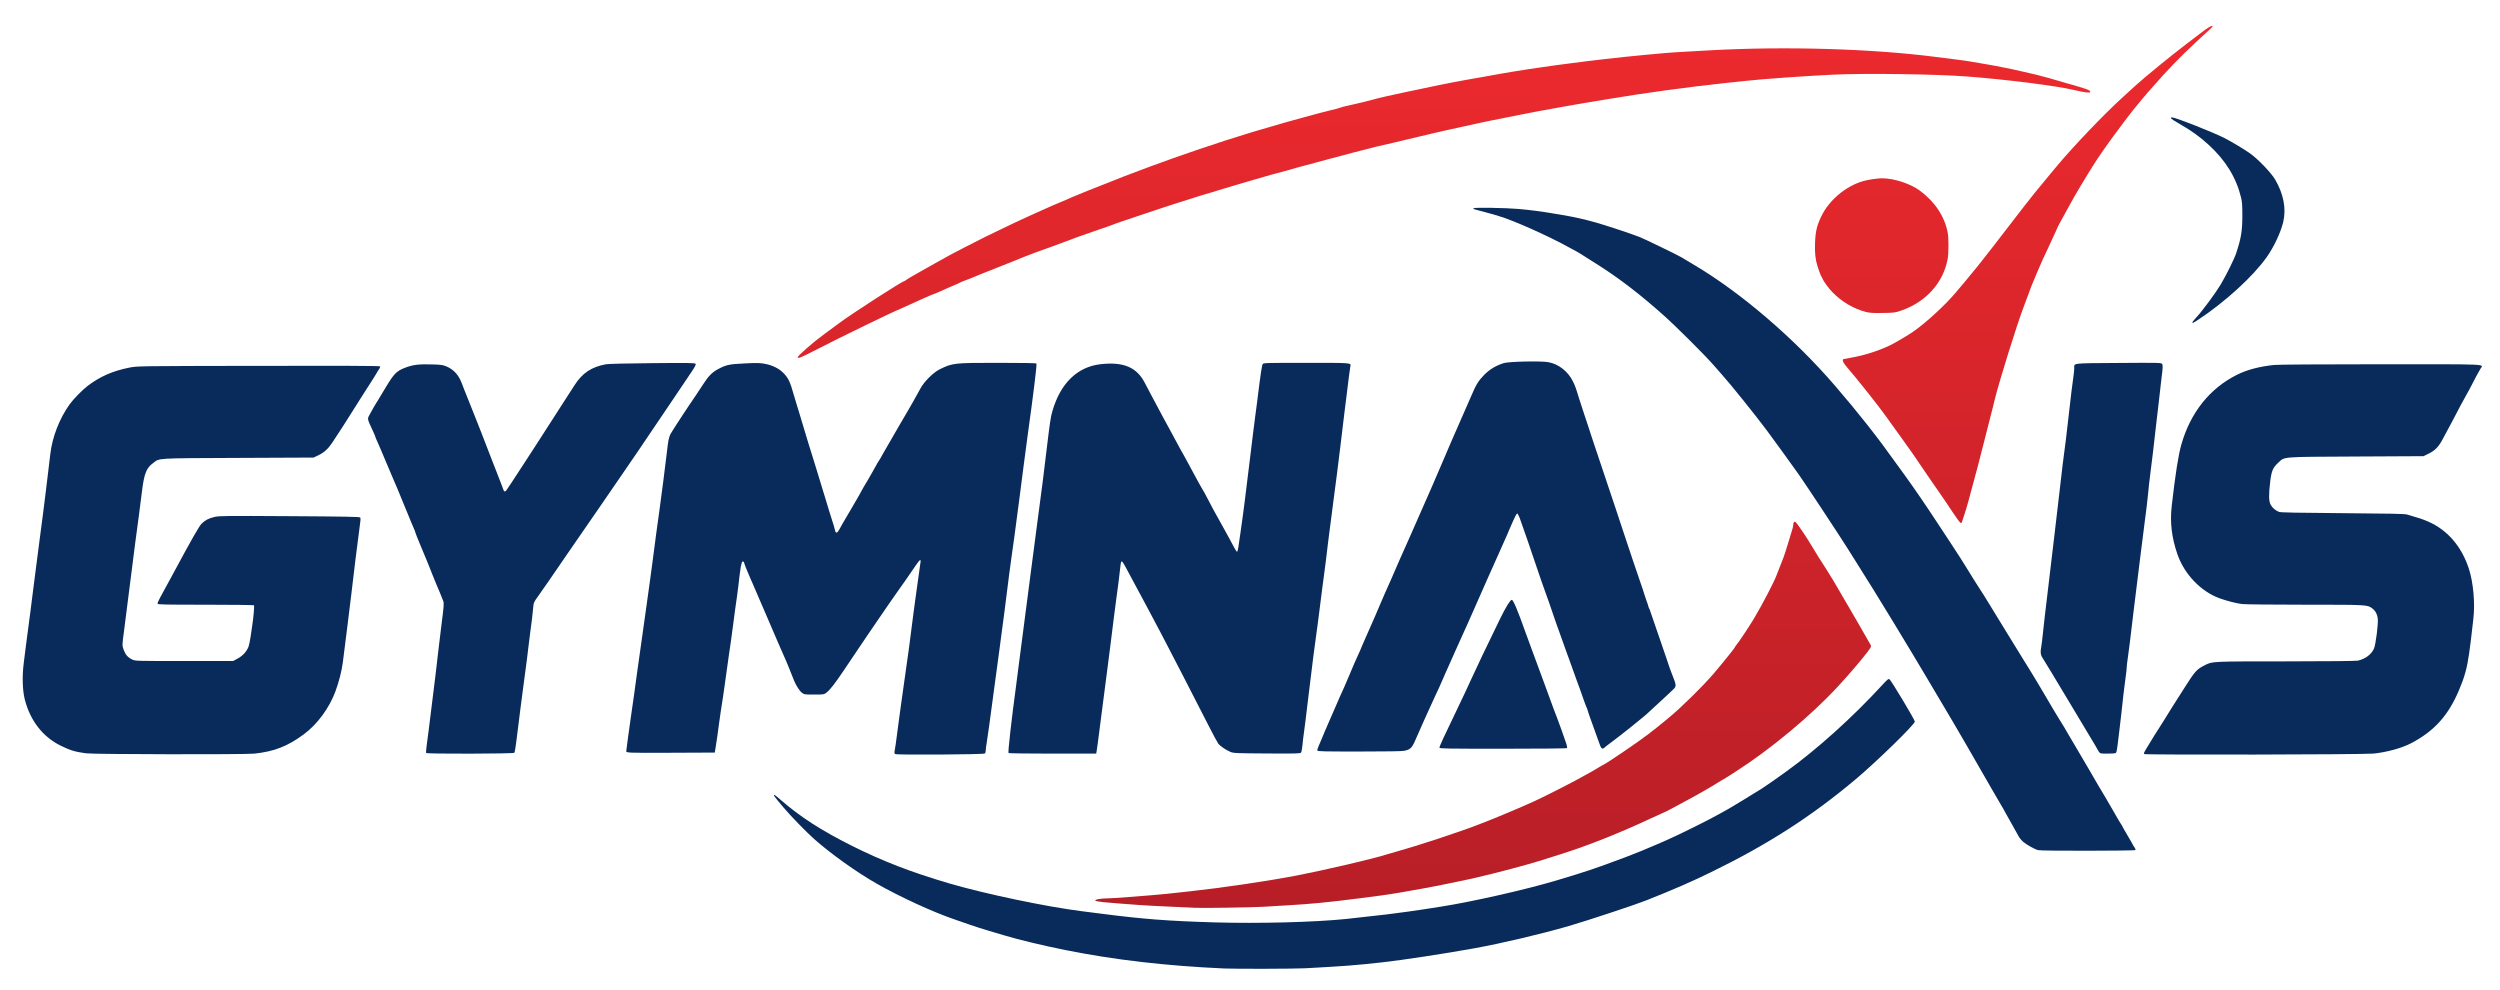
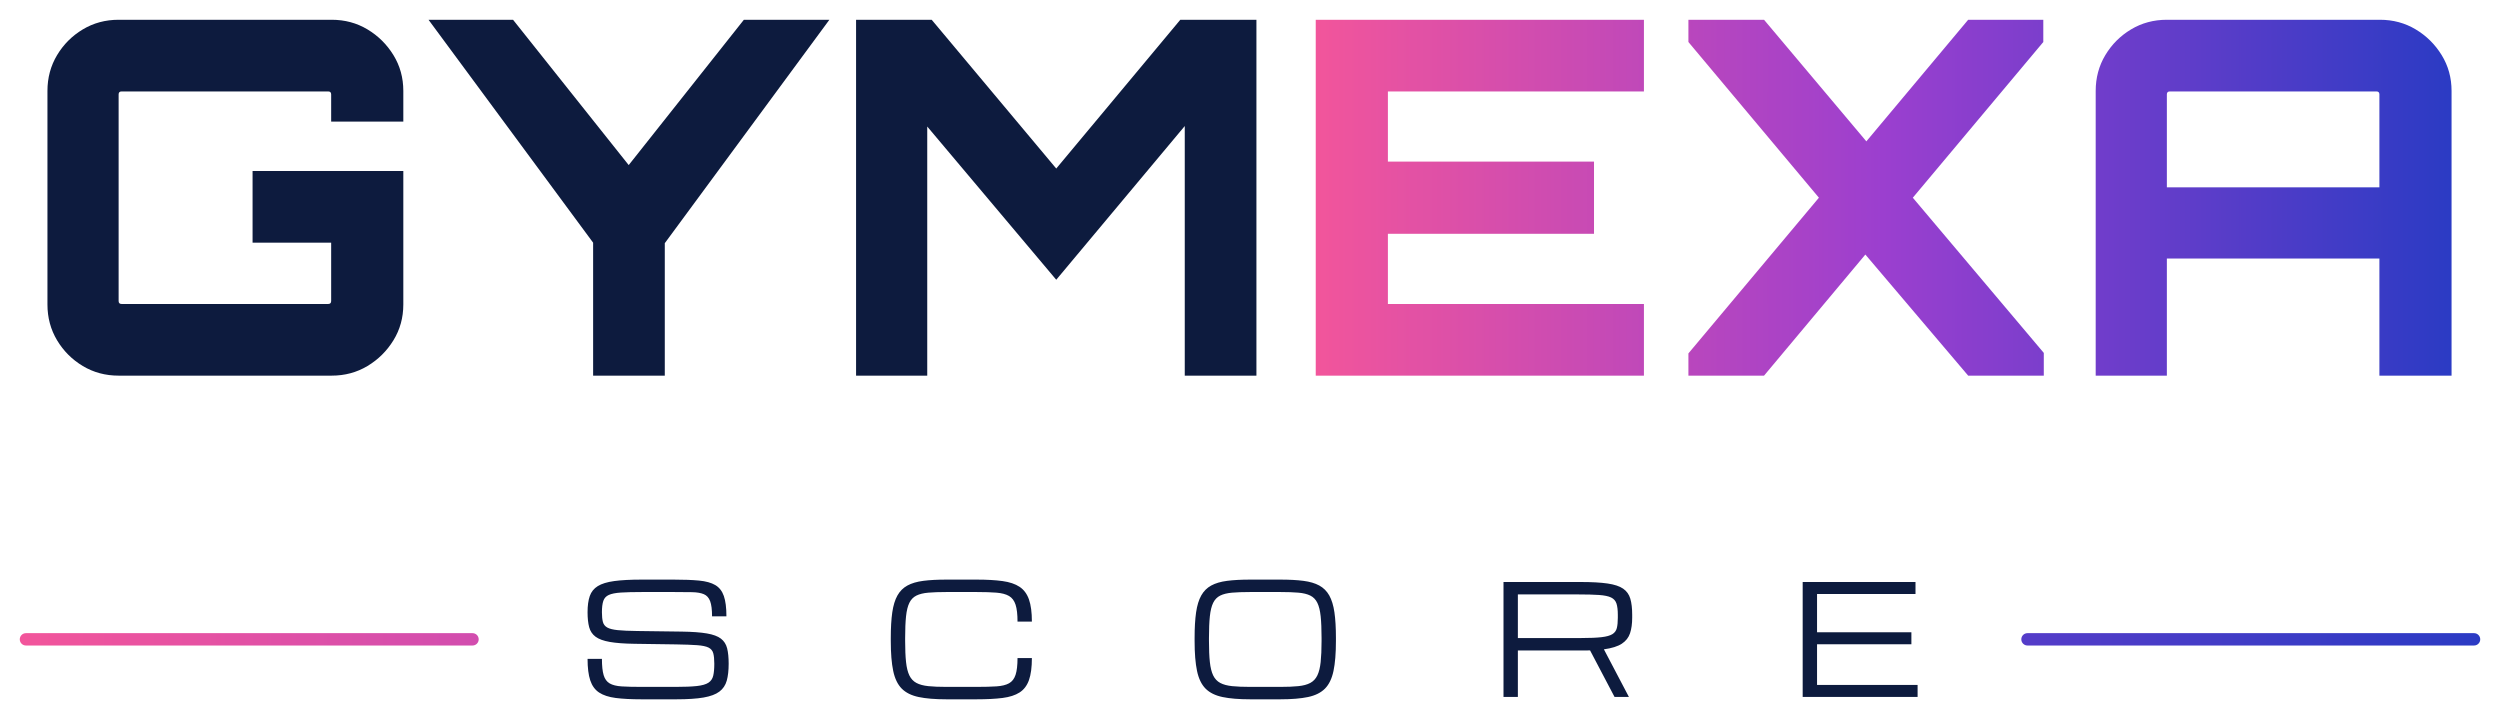
- <svg xmlns="http://www.w3.org/2000/svg" viewBox="0 0 1192 472" role="img">
+ <svg xmlns="http://www.w3.org/2000/svg" viewBox="-8 48.0 1011.6 291.0" role="img">
  <defs>
-     <linearGradient id="gxr1" gradientUnits="userSpaceOnUse" x1="0" y1="0" x2="0" y2="440">
-       <stop offset="0" stop-color="#EE2A2E" />
-       <stop offset="1" stop-color="#B71E27" />
+     <linearGradient id="gxg" gradientUnits="userSpaceOnUse" x1="524.4" y1="0" x2="984.0" y2="0">
+       <stop offset="0" stop-color="#F2559B" />
+       <stop offset="0.5" stop-color="#9B3FCF" />
+       <stop offset="1" stop-color="#2B3BC4" />
+     </linearGradient>
+     <linearGradient id="gxgl" gradientUnits="userSpaceOnUse" x1="0.0" y1="0" x2="995.6" y2="0">
+       <stop offset="0" stop-color="#F2559B" />
+       <stop offset="0.5" stop-color="#9B3FCF" />
+       <stop offset="1" stop-color="#2B3BC4" />
    </linearGradient>
  </defs>
-   <path d="M583.67 461.77C555.96 460.53 531.42 457.68 508.00 452.99C497.37 450.86 485.58 448.03 478.67 445.94C477.47 445.58 474.25 444.62 471.50 443.81C468.75 443.01 464.78 441.73 462.67 440.99C460.56 440.25 457.26 439.10 455.33 438.45C444.92 434.92 429.27 427.73 418.00 421.32C408.49 415.90 396.17 407.12 388.27 400.11C384.41 396.69 377.07 389.14 373.62 385.05C368.99 379.57 368.58 379.00 369.25 379.00C369.39 379.00 370.62 379.99 372.00 381.19C381.36 389.37 391.40 395.86 406.17 403.27C420.70 410.56 434.33 415.83 452.50 421.18C469.50 426.18 499.01 432.37 515.98 434.49C518.10 434.75 522.23 435.28 525.17 435.66C544.85 438.21 557.05 439.15 579.00 439.79C600.06 440.41 627.11 439.70 641.83 438.16C648.31 437.47 658.73 436.31 661.33 435.98C668.76 435.04 674.50 434.24 679.17 433.52C682.10 433.06 685.55 432.52 686.83 432.32C701.72 430.01 727.55 424.16 742.00 419.83C757.60 415.14 759.07 414.65 775.00 408.72C778.67 407.36 786.75 404.07 789.83 402.68C790.20 402.52 792.30 401.60 794.50 400.65C800.15 398.20 815.12 390.77 819.62 388.18C821.71 386.98 823.47 386.00 823.54 386.00C823.74 386.00 837.18 377.84 839.91 376.07C842.74 374.23 845.57 372.26 851.50 367.99C866.15 357.47 883.37 341.98 897.26 326.83C899.87 323.98 900.40 323.55 900.90 323.87C901.69 324.36 913.00 343.22 913.00 344.04C913.00 345.39 894.87 363.06 884.83 371.51C863.77 389.23 842.82 402.69 815.90 415.82C806.13 420.58 798.94 423.71 784.82 429.35C779.74 431.38 756.82 438.96 748.03 441.52C734.96 445.32 716.18 449.75 703.00 452.14C689.11 454.66 668.45 457.81 659.00 458.85C645.89 460.29 641.07 460.66 622.33 461.67C617.14 461.95 589.25 462.02 583.67 461.77Z M971.82 405.36C970.21 404.97 966.13 402.70 964.58 401.33C963.80 400.64 962.87 399.49 962.51 398.79C962.14 398.08 961.21 396.40 960.42 395.06C959.64 393.71 959.00 392.56 959.00 392.50C959.00 392.44 958.32 391.25 957.50 389.85C956.68 388.46 956.00 387.24 956.00 387.15C956.00 387.06 955.65 386.43 955.22 385.74C954.78 385.06 952.11 380.45 949.26 375.50C939.62 358.71 935.10 350.89 931.15 344.17C927.42 337.81 921.68 328.14 919.09 323.83C917.99 322.00 914.94 316.90 912.33 312.50C909.71 308.10 905.59 301.28 903.17 297.33C900.76 293.39 896.48 286.42 893.67 281.83C890.85 277.25 887.48 271.85 886.17 269.83C884.86 267.82 882.68 264.33 881.31 262.10C878.86 258.07 861.02 231.01 857.84 226.50C854.87 222.28 844.93 208.57 842.38 205.17C836.51 197.32 825.11 183.17 821.01 178.61C820.73 178.30 818.93 176.24 817.00 174.04C812.64 169.07 799.00 155.48 793.00 150.15C782.07 140.43 772.64 133.17 762.68 126.77C759.68 124.85 756.08 122.57 755.40 122.16C755.09 121.97 754.23 121.44 753.50 120.97C752.77 120.50 751.94 120.02 751.67 119.89C751.39 119.76 749.97 118.99 748.50 118.17C738.56 112.62 721.28 104.91 714.50 102.98C713.95 102.83 712.45 102.39 711.17 102.00C709.88 101.62 707.93 101.08 706.83 100.81C702.60 99.75 702.24 99.62 702.58 99.29C703.01 98.86 717.99 99.09 724.00 99.63C729.03 100.07 734.82 100.80 738.83 101.49C740.30 101.74 743.00 102.20 744.83 102.50C750.63 103.47 755.08 104.46 760.83 106.07C764.82 107.19 776.05 110.86 779.00 112.00C780.01 112.40 781.21 112.84 781.68 112.98C782.96 113.38 800.26 121.76 801.67 122.66C801.94 122.84 804.82 124.56 808.05 126.48C830.32 139.73 855.51 161.36 874.91 183.88C880.15 189.96 886.58 197.75 890.08 202.23C897.27 211.46 896.38 210.26 908.26 226.67C912.50 232.52 918.82 241.75 923.61 249.10C925.01 251.26 928.18 256.06 930.63 259.76C933.09 263.47 936.60 268.97 938.44 272.00C940.28 275.03 942.63 278.78 943.66 280.33C944.70 281.89 946.64 284.97 947.97 287.17C949.31 289.37 952.24 294.17 954.50 297.83C956.76 301.50 960.40 307.43 962.59 311.00C964.78 314.57 967.47 318.93 968.57 320.67C969.67 322.41 971.00 324.61 971.53 325.56C972.06 326.51 973.80 329.44 975.38 332.06C976.97 334.69 978.68 337.58 979.18 338.50C979.68 339.42 980.58 340.92 981.18 341.83C982.59 344.00 986.00 349.65 986.00 349.82C986.00 349.90 987.92 353.16 990.27 357.06C992.62 360.97 995.12 365.22 995.82 366.50C996.98 368.61 1003.55 379.79 1004.34 381.00C1004.52 381.28 1004.77 381.72 1004.90 381.99C1005.03 382.27 1006.23 384.33 1007.57 386.58C1008.90 388.83 1010.00 390.73 1010.00 390.82C1010.00 390.90 1010.45 391.63 1011.00 392.45C1011.55 393.26 1012.00 394.01 1012.00 394.11C1012.00 394.21 1013.12 396.18 1014.50 398.49C1015.88 400.80 1017.00 402.76 1017.00 402.86C1017.00 402.95 1017.32 403.46 1017.71 403.98C1018.09 404.51 1018.31 405.10 1018.19 405.30C1017.93 405.72 973.56 405.77 971.82 405.36Z M426.82 359.53C426.40 359.22 426.37 358.87 426.65 357.50C426.83 356.58 427.22 353.96 427.50 351.67C427.79 349.38 428.23 346.00 428.49 344.17C428.74 342.33 429.19 339.03 429.49 336.83C429.78 334.63 430.24 331.41 430.49 329.67C430.75 327.93 431.20 324.70 431.50 322.50C431.79 320.30 432.25 317.07 432.51 315.33C433.07 311.56 433.88 305.53 434.32 301.83C434.49 300.37 434.87 297.44 435.16 295.33C435.45 293.22 435.90 289.78 436.17 287.67C436.44 285.56 436.88 282.33 437.16 280.50C437.44 278.67 437.89 275.44 438.16 273.33C438.43 271.22 438.75 268.94 438.87 268.25C439.19 266.39 438.61 266.69 436.87 269.25C433.48 274.23 429.50 279.95 427.20 283.13C425.86 284.99 424.07 287.55 423.23 288.83C422.38 290.12 420.94 292.22 420.03 293.50C418.39 295.80 409.78 308.51 402.51 319.36C398.15 325.88 395.81 328.89 394.09 330.21C392.84 331.16 392.80 331.17 388.17 331.17C383.71 331.17 383.45 331.13 382.39 330.33C381.26 329.49 379.61 326.95 378.60 324.50C378.30 323.77 377.34 321.37 376.48 319.17C375.61 316.97 374.34 313.97 373.66 312.50C372.98 311.03 369.53 303.08 366.01 294.83C362.48 286.58 359.22 279.01 358.76 278.00C358.31 276.99 357.74 275.72 357.51 275.17C355.61 270.73 355.07 269.38 354.87 268.56C354.71 267.91 354.47 267.66 354.07 267.73C353.49 267.84 353.02 270.55 352.01 279.67C351.82 281.41 351.51 283.73 351.34 284.83C350.96 287.22 350.23 292.61 349.50 298.33C349.21 300.62 348.74 304.07 348.46 306.00C348.18 307.93 347.74 310.93 347.49 312.67C347.03 315.75 346.57 319.11 345.49 327.00C345.01 330.56 344.58 333.43 343.68 339.06C343.48 340.29 343.10 342.99 342.83 345.06C342.22 349.78 341.79 352.76 341.24 356.17L340.81 358.83L319.74 358.92C298.49 359.01 298.48 359.00 298.62 357.95C298.63 357.83 298.96 355.28 299.35 352.29C299.74 349.29 300.35 344.89 300.71 342.51C301.37 338.16 303.07 326.03 303.68 321.33C304.03 318.60 304.40 315.99 306.19 303.50C306.84 298.92 307.81 292.02 308.34 288.17C308.87 284.32 309.60 279.07 309.96 276.50C310.33 273.93 310.86 269.96 311.15 267.67C312.01 260.83 313.67 248.48 314.50 242.67C315.20 237.79 317.26 221.71 317.86 216.50C318.59 210.03 318.88 208.54 319.69 206.95C320.32 205.70 328.39 193.38 331.78 188.50C332.41 187.58 333.93 185.28 335.15 183.39C337.75 179.34 339.51 177.53 342.29 176.05C346.28 173.92 347.58 173.64 355.04 173.28C360.90 172.99 362.33 173.02 364.71 173.47C368.29 174.14 371.39 175.67 373.50 177.81C375.87 180.21 376.77 182.11 378.50 188.33C378.83 189.53 379.53 191.85 380.05 193.50C380.57 195.15 381.24 197.33 381.53 198.33C381.83 199.34 382.26 200.77 382.48 201.50C382.71 202.23 383.16 203.73 383.48 204.83C383.81 205.93 384.26 207.43 384.48 208.17C384.71 208.90 385.14 210.33 385.44 211.33C386.33 214.33 388.01 219.74 388.50 221.17C388.75 221.90 389.65 224.83 390.49 227.67C391.33 230.51 392.22 233.43 392.46 234.17C392.70 234.90 393.16 236.40 393.49 237.50C394.73 241.69 396.49 247.38 397.51 250.50C397.75 251.23 398.05 252.33 398.17 252.94C398.47 254.40 399.23 254.23 400.16 252.50C401.34 250.32 402.15 248.89 402.71 248.00C403.00 247.54 404.50 244.99 406.03 242.34C407.57 239.68 408.98 237.25 409.17 236.94C409.35 236.63 409.94 235.57 410.47 234.60C411.01 233.63 411.66 232.46 411.91 232.00C412.16 231.54 412.66 230.72 413.02 230.17C413.37 229.62 413.77 228.94 413.90 228.67C414.03 228.39 415.00 226.69 416.07 224.89C417.13 223.09 418.00 221.53 418.00 221.44C418.00 221.34 418.45 220.60 419.00 219.78C419.55 218.97 420.00 218.24 420.00 218.16C420.00 218.09 420.47 217.24 421.04 216.26C422.23 214.26 428.05 204.18 429.18 202.17C429.60 201.43 431.04 198.96 432.40 196.67C433.76 194.38 434.97 192.28 435.10 192.00C435.23 191.72 435.86 190.60 436.50 189.50C437.13 188.40 438.22 186.45 438.90 185.17C440.60 181.98 445.05 177.55 448.00 176.11C454.21 173.06 454.79 173.00 475.97 173.00C487.87 173.00 494.03 173.12 494.17 173.34C494.46 173.81 492.67 188.41 490.00 207.50C489.46 211.35 488.57 218.10 488.01 222.50C487.46 226.90 486.64 233.28 486.19 236.67C485.02 245.44 484.40 250.12 483.66 255.83C483.31 258.58 482.72 262.78 482.35 265.17C481.99 267.55 481.47 271.38 481.20 273.67C480.44 280.11 477.81 300.43 476.32 311.33C475.58 316.74 474.68 323.42 474.31 326.17C472.08 343.05 470.68 353.19 470.34 354.96C470.15 355.95 470.00 357.24 470.00 357.84C470.00 358.43 469.81 359.07 469.58 359.26C468.97 359.77 427.50 360.03 426.82 359.53Z M1022.33 359.53C1022.14 359.34 1022.26 358.82 1022.64 358.19C1022.99 357.63 1023.55 356.69 1023.88 356.10C1025.00 354.16 1029.34 347.21 1031.02 344.67C1031.92 343.29 1032.82 341.87 1033.00 341.50C1033.19 341.13 1034.28 339.37 1035.42 337.59C1036.56 335.80 1039.33 331.45 1041.57 327.92C1046.62 319.95 1047.36 319.12 1051.30 317.15C1054.94 315.32 1054.20 315.36 1089.83 315.34C1110.35 315.32 1123.37 315.19 1124.26 314.99C1127.81 314.17 1130.60 312.09 1131.88 309.32C1132.77 307.41 1134.08 296.88 1133.70 294.67C1133.37 292.66 1132.57 291.21 1131.22 290.18C1128.77 288.32 1129.20 288.34 1099.33 288.33C1083.48 288.33 1070.62 288.19 1068.97 288.00C1066.35 287.70 1061.54 286.46 1058.16 285.22C1049.28 281.94 1041.46 273.73 1038.18 264.23C1035.44 256.28 1034.59 249.06 1035.48 241.22C1037.14 226.53 1038.63 217.03 1040.04 212.04C1044.38 196.73 1053.60 185.17 1066.64 178.67C1071.41 176.29 1077.31 174.74 1084.33 174.01C1086.25 173.81 1106.29 173.68 1135.26 173.67C1187.93 173.67 1184.09 173.50 1182.74 175.74C1181.68 177.51 1179.97 180.67 1178.78 183.06C1178.18 184.28 1176.89 186.68 1175.91 188.39C1174.94 190.10 1173.75 192.25 1173.28 193.17C1169.00 201.37 1167.78 203.68 1167.03 204.99C1166.56 205.83 1165.57 207.68 1164.83 209.10C1162.89 212.87 1161.13 214.74 1158.08 216.24L1155.54 217.50L1123.35 217.67C1086.87 217.87 1089.53 217.65 1086.23 220.66C1083.74 222.94 1083.05 224.55 1082.46 229.42C1081.69 235.74 1081.73 238.88 1082.60 240.56C1083.41 242.11 1085.01 243.49 1086.72 244.09C1087.52 244.37 1096.00 244.53 1117.00 244.68C1139.32 244.84 1146.52 244.99 1147.67 245.32C1153.30 246.93 1155.06 247.52 1157.71 248.67C1166.92 252.66 1173.64 260.44 1177.16 271.17C1179.25 277.56 1180.16 287.45 1179.32 294.81C1178.17 305.02 1177.89 307.29 1177.29 311.50C1176.29 318.58 1175.13 322.77 1172.41 329.17C1167.27 341.25 1160.64 348.59 1149.67 354.35C1145.18 356.70 1138.07 358.66 1131.67 359.31C1126.88 359.80 1022.80 360.00 1022.33 359.53Z M41.00 359.18C35.77 358.46 33.56 357.79 29.02 355.58C20.48 351.41 14.46 343.72 11.84 333.60C10.69 329.17 10.51 322.10 11.36 315.83C11.54 314.55 11.90 311.70 12.15 309.50C12.41 307.30 12.92 303.40 13.28 300.83C13.65 298.27 14.19 294.14 14.49 291.67C14.80 289.19 15.25 285.59 15.50 283.67C15.75 281.74 16.20 278.22 16.50 275.83C16.80 273.45 17.26 269.93 17.51 268.00C17.77 266.07 18.21 262.62 18.50 260.33C19.03 256.06 19.61 251.60 20.48 245.17C20.75 243.15 21.20 239.62 21.47 237.33C22.56 228.27 22.71 227.03 23.19 223.17C23.45 220.97 23.81 217.97 23.98 216.50C24.94 208.33 28.31 199.64 33.17 192.83C34.97 190.30 39.23 185.95 41.83 183.97C47.80 179.45 53.83 176.82 61.83 175.25C65.49 174.54 65.72 174.53 123.14 174.43C161.84 174.35 180.90 174.43 181.12 174.66C181.35 174.89 181.25 175.29 180.79 175.91C180.42 176.42 180.02 177.06 179.89 177.33C179.76 177.61 179.40 178.23 179.08 178.72C178.76 179.21 178.06 180.33 177.53 181.22C177.00 182.11 175.56 184.34 174.34 186.19C173.12 188.03 172.02 189.76 171.89 190.02C171.77 190.28 170.93 191.62 170.02 193.00C169.11 194.38 167.74 196.55 166.96 197.83C165.64 200.02 161.79 205.98 158.41 211.08C156.46 214.02 154.47 215.81 151.73 217.11L149.50 218.17L113.50 218.33C73.44 218.52 76.33 218.34 73.00 220.79C69.76 223.16 68.71 225.85 67.66 234.50C66.92 240.58 65.47 251.68 64.50 258.67C63.89 263.13 60.86 286.91 60.13 293.00C59.86 295.29 59.41 298.82 59.14 300.83C58.21 307.64 58.21 307.69 58.96 309.81C59.78 312.12 60.91 313.42 63.00 314.44C64.50 315.17 64.51 315.17 87.83 315.17L111.17 315.17L113.28 314.02C115.61 312.76 117.38 310.91 118.34 308.74C118.69 307.96 119.21 305.63 119.49 303.58C119.78 301.52 120.17 298.86 120.35 297.67C120.85 294.43 121.32 288.91 121.13 288.60C121.04 288.46 110.69 288.33 98.14 288.33C78.86 288.33 75.28 288.26 75.13 287.87C75.03 287.61 75.62 286.22 76.43 284.78C77.24 283.34 80.17 277.97 82.93 272.83C91.19 257.47 94.87 251.00 96.05 249.77C97.68 248.08 99.51 247.11 102.33 246.47C104.63 245.95 107.48 245.92 138.14 246.11C164.73 246.27 171.50 246.40 171.73 246.74C171.89 246.97 171.95 247.62 171.86 248.17C171.78 248.72 171.54 250.59 171.34 252.33C171.14 254.08 170.76 257.00 170.50 258.83C170.23 260.67 169.79 264.19 169.50 266.67C168.63 274.19 167.98 279.65 167.49 283.50C166.41 292.02 166.00 295.41 165.50 299.67C164.96 304.23 164.42 308.59 163.46 315.83C162.91 320.01 161.66 324.93 159.97 329.55C157.06 337.52 151.27 345.40 144.83 350.14C137.09 355.85 130.72 358.33 121.26 359.33C116.52 359.82 44.72 359.69 41.00 359.18Z M203.18 359.02C203.07 358.84 203.20 357.16 203.46 355.27C203.97 351.66 204.32 348.85 206.50 331.17C206.79 328.78 207.26 325.03 207.53 322.83C207.80 320.63 208.08 318.23 208.16 317.50C208.23 316.77 208.45 314.89 208.64 313.33C208.83 311.78 209.22 308.47 209.51 306.00C209.79 303.53 210.24 299.85 210.50 297.83C211.64 289.00 211.74 287.64 211.33 286.55C210.63 284.69 208.92 280.55 208.15 278.83C207.74 277.92 206.85 275.74 206.18 274.00C204.65 270.04 203.70 267.71 200.53 260.16C199.14 256.85 198.00 253.98 198.00 253.77C198.00 253.56 197.79 252.96 197.52 252.44C197.26 251.92 196.57 250.30 195.98 248.83C195.40 247.37 194.73 245.72 194.49 245.17C194.25 244.62 193.38 242.52 192.56 240.50C190.01 234.23 188.62 230.90 187.83 229.17C187.41 228.25 186.13 225.25 185.00 222.50C182.84 217.30 182.46 216.39 181.48 214.17C181.15 213.43 180.67 212.31 180.40 211.67C180.14 211.03 179.71 210.08 179.46 209.56C179.21 209.04 179.00 208.48 179.00 208.33C179.00 208.17 178.35 206.64 177.55 204.94C175.14 199.79 175.12 199.73 176.08 198.00C176.54 197.17 177.40 195.60 178.00 194.50C178.60 193.40 179.25 192.30 179.45 192.05C179.65 191.80 179.96 191.32 180.15 190.97C180.34 190.63 182.04 187.81 183.91 184.71C187.89 178.13 189.05 176.94 193.00 175.39C196.71 173.94 199.52 173.57 205.64 173.74C210.07 173.86 211.10 173.99 212.67 174.63C216.26 176.11 218.67 178.72 220.19 182.77C220.68 184.09 221.27 185.62 221.50 186.17C221.72 186.72 222.90 189.64 224.10 192.67C225.31 195.69 226.83 199.52 227.49 201.17C228.15 202.82 228.97 204.92 229.32 205.83C230.45 208.85 231.56 211.73 234.81 220.00C238.17 228.57 239.79 232.77 240.12 233.75C240.35 234.44 240.83 234.50 241.34 233.92C241.54 233.69 242.78 231.85 244.09 229.83C245.39 227.82 248.28 223.39 250.50 220.00C252.72 216.61 255.13 212.90 255.85 211.76C258.27 207.95 263.79 199.37 268.00 192.88C270.29 189.36 272.90 185.31 273.80 183.88C277.56 177.91 281.97 174.94 288.94 173.68C290.10 173.47 299.11 173.25 311.06 173.15C328.16 173.00 331.29 173.04 331.62 173.44C331.93 173.82 331.52 174.64 329.57 177.54C328.22 179.53 324.15 185.59 320.51 191.00C307.37 210.53 297.88 224.48 291.14 234.18C289.11 237.11 285.91 241.75 284.04 244.50C282.16 247.25 279.52 251.08 278.17 253.00C276.82 254.92 273.61 259.57 271.04 263.33C263.22 274.77 258.67 281.36 256.50 284.38C254.49 287.18 254.42 287.34 254.21 289.88C253.95 292.85 253.50 296.64 252.82 301.50C252.57 303.33 252.27 305.73 252.15 306.83C251.84 309.84 250.76 318.27 249.63 326.50C249.07 330.53 248.41 335.63 248.15 337.83C247.89 340.03 247.45 343.56 247.17 345.67C246.90 347.78 246.42 351.53 246.12 354.00C245.82 356.47 245.42 358.69 245.24 358.92C244.84 359.43 203.50 359.53 203.18 359.02Z M480.86 359.04C480.54 358.53 482.27 343.20 484.53 326.50C484.80 324.48 485.23 321.11 485.49 319.00C485.74 316.89 486.26 312.92 486.64 310.17C487.39 304.70 488.38 297.11 490.17 283.00C490.82 277.96 491.63 271.66 491.99 269.00C493.43 258.30 495.58 241.96 497.16 229.67C497.43 227.56 498.18 221.41 498.83 216.00C500.69 200.55 500.92 199.02 501.84 195.84C505.64 182.75 513.70 174.92 524.69 173.66C535.70 172.40 542.08 175.11 545.92 182.70C546.70 184.24 548.08 186.85 548.98 188.50C550.65 191.55 551.85 193.81 554.67 199.17C555.54 200.82 556.56 202.69 556.94 203.33C557.31 203.97 558.14 205.48 558.76 206.68C559.39 207.88 560.35 209.68 560.91 210.68C561.46 211.68 562.48 213.55 563.17 214.83C563.86 216.12 564.54 217.32 564.68 217.50C564.82 217.68 565.80 219.48 566.85 221.50C567.90 223.52 569.26 226.04 569.88 227.10C570.50 228.17 571.00 229.09 571.00 229.16C571.00 229.26 573.49 233.64 574.32 235.00C574.49 235.28 575.25 236.70 576.00 238.17C577.89 241.82 578.97 243.83 580.30 246.17C581.48 248.24 582.21 249.56 583.91 252.67C584.46 253.67 585.49 255.55 586.19 256.83C586.89 258.12 587.93 260.05 588.49 261.13C589.05 262.20 589.65 263.07 589.83 263.05C590.15 263.02 590.50 261.10 591.48 253.83C591.78 251.63 592.24 248.33 592.50 246.50C592.77 244.67 593.22 241.22 593.51 238.83C594.56 230.00 595.57 221.86 596.50 214.50C596.76 212.48 597.20 208.81 597.49 206.33C597.78 203.86 598.23 200.33 598.49 198.50C598.75 196.67 599.20 193.22 599.50 190.83C600.95 178.94 601.63 174.39 602.05 173.58C602.34 173.04 603.67 173.00 622.80 173.00C644.86 173.00 644.26 172.95 643.84 174.72C643.74 175.15 643.43 177.38 643.15 179.67C642.87 181.96 642.44 185.48 642.18 187.50C641.92 189.52 641.47 193.12 641.18 195.50C640.90 197.88 640.43 201.71 640.15 204.00C639.87 206.29 639.43 209.97 639.17 212.17C638.55 217.56 638.06 221.48 637.50 225.67C637.24 227.59 636.79 231.04 636.50 233.33C636.21 235.62 635.76 239.08 635.50 241.00C635.24 242.92 634.79 246.38 634.51 248.67C634.23 250.96 633.84 253.96 633.64 255.33C633.45 256.71 633.16 259.03 633.00 260.50C632.65 263.77 631.82 270.36 631.38 273.50C631.20 274.78 630.80 277.78 630.50 280.17C630.20 282.55 629.75 286.07 629.50 288.00C629.25 289.93 628.81 293.45 628.51 295.83C628.21 298.22 627.76 301.59 627.50 303.33C626.93 307.15 625.65 317.17 624.50 326.83C624.21 329.22 623.76 332.89 623.50 335.00C623.24 337.11 622.79 340.86 622.50 343.33C622.22 345.81 621.83 348.73 621.65 349.83C621.47 350.93 621.20 353.29 621.04 355.08C620.89 356.86 620.56 358.55 620.33 358.84C619.94 359.30 618.10 359.35 604.03 359.26C589.29 359.16 588.06 359.11 586.67 358.51C584.43 357.56 581.74 355.72 580.86 354.54C580.43 353.97 578.44 350.27 576.43 346.33C568.77 331.33 565.70 325.36 563.44 321.00C562.15 318.53 559.85 314.10 558.34 311.17C554.61 303.95 551.97 298.90 550.66 296.50C550.06 295.40 548.76 292.93 547.75 291.00C546.75 289.07 545.66 287.05 545.34 286.50C545.01 285.95 543.93 283.93 542.92 282.00C541.92 280.07 540.32 277.11 539.38 275.40C538.43 273.70 537.12 271.26 536.47 269.99C535.82 268.71 535.09 267.67 534.85 267.67C534.55 267.67 534.34 268.45 534.18 270.25C534.06 271.67 533.67 274.93 533.33 277.50C532.98 280.07 532.46 283.93 532.18 286.08C531.90 288.24 531.45 291.69 531.18 293.75C530.61 298.14 529.84 304.33 529.36 308.33C529.18 309.89 528.72 313.49 528.34 316.33C527.33 323.94 525.41 338.73 524.65 344.83C523.68 352.58 522.99 357.73 522.81 358.58L522.65 359.33L501.85 359.33C490.29 359.33 480.96 359.20 480.86 359.04Z M1000.74 358.42C1000.39 357.91 1000.01 357.28 999.89 357.00C999.77 356.72 999.53 356.28 999.35 356.00C999.17 355.72 993.65 346.50 987.07 335.50C980.49 324.50 974.63 314.80 974.05 313.95C972.90 312.25 972.76 311.11 973.33 307.98C973.51 306.98 973.81 304.52 974.00 302.50C974.19 300.48 974.56 297.03 974.84 294.83C975.37 290.47 976.05 284.82 976.80 278.33C977.07 276.04 977.45 272.82 977.65 271.17C978.72 262.27 979.02 259.78 979.47 255.83C980.07 250.64 980.81 244.34 981.48 238.67C982.29 231.76 982.96 226.08 983.50 221.33C983.79 218.86 984.17 215.86 984.36 214.67C984.54 213.47 984.83 211.22 985.01 209.67C985.18 208.11 985.55 204.88 985.84 202.50C986.43 197.65 987.09 191.91 987.67 186.67C987.88 184.74 988.27 181.80 988.53 180.13C988.79 178.45 989.00 176.43 989.01 175.63C989.01 173.01 987.31 173.22 1010.03 173.06C1029.13 172.92 1030.47 172.95 1030.87 173.49C1031.31 174.09 1031.26 175.39 1030.66 179.83C1030.48 181.12 1030.19 183.67 1030.01 185.50C1029.83 187.33 1029.54 189.88 1029.37 191.17C1029.20 192.45 1028.81 195.75 1028.51 198.50C1028.21 201.25 1027.83 204.55 1027.66 205.83C1027.49 207.12 1027.26 209.14 1027.15 210.33C1027.05 211.53 1026.75 214.08 1026.50 216.00C1026.24 217.92 1025.80 221.53 1025.50 224.00C1025.21 226.47 1024.83 229.62 1024.65 231.00C1024.48 232.38 1024.25 234.62 1024.15 236.00C1024.04 237.38 1023.75 240.00 1023.50 241.83C1023.25 243.67 1022.80 247.12 1022.52 249.50C1021.75 255.82 1021.06 261.33 1020.50 265.50C1019.94 269.75 1018.83 278.67 1017.48 289.92C1017.20 292.25 1016.76 295.89 1016.51 298.00C1016.25 300.11 1015.80 303.93 1015.49 306.50C1015.19 309.07 1014.73 312.54 1014.47 314.21C1014.21 315.88 1014.00 317.78 1014.00 318.44C1014.00 319.09 1013.78 321.02 1013.52 322.73C1013.26 324.44 1012.81 327.97 1012.52 330.58C1012.23 333.20 1011.76 337.47 1011.48 340.08C1011.19 342.70 1010.75 346.48 1010.49 348.50C1010.23 350.52 1009.86 353.59 1009.66 355.32C1009.46 357.05 1009.14 358.67 1008.94 358.90C1008.69 359.21 1007.52 359.33 1004.98 359.33C1001.43 359.33 1001.37 359.32 1000.74 358.42Z M628.13 357.85C628.02 357.58 628.32 356.56 628.78 355.58C629.25 354.60 629.84 353.20 630.11 352.48C630.37 351.76 631.12 349.97 631.76 348.50C632.40 347.03 634.23 342.83 635.82 339.17C638.81 332.25 639.50 330.69 640.87 327.75C641.32 326.78 642.35 324.38 643.15 322.41C644.56 318.93 646.89 313.61 648.53 310.10C648.97 309.15 649.33 308.28 649.33 308.17C649.33 308.06 649.84 306.89 650.46 305.57C651.07 304.25 652.44 301.15 653.49 298.69C654.54 296.23 655.53 293.98 655.69 293.69C655.84 293.40 656.74 291.29 657.69 289.00C658.63 286.71 659.85 283.87 660.40 282.69C661.52 280.30 664.60 273.31 665.99 270.00C666.49 268.81 667.21 267.16 667.59 266.33C667.97 265.51 668.90 263.41 669.67 261.67C670.43 259.93 671.44 257.68 671.90 256.67C672.74 254.83 675.24 249.15 679.90 238.50C681.26 235.38 682.60 232.36 682.86 231.77C683.13 231.19 683.77 229.69 684.29 228.44C684.81 227.19 686.48 223.32 687.99 219.83C689.51 216.35 691.24 212.30 691.84 210.83C692.45 209.37 694.62 204.42 696.66 199.83C698.71 195.25 700.91 190.22 701.55 188.67C703.68 183.54 704.96 181.46 707.65 178.75C710.34 176.05 713.21 174.32 717.00 173.13C719.41 172.37 734.56 172.04 738.17 172.67C743.03 173.51 747.51 176.96 749.90 181.71C751.03 183.96 751.32 184.77 753.01 190.33C753.59 192.26 754.60 195.33 755.24 197.17C755.89 199.00 756.61 201.17 756.85 202.00C757.08 202.83 758.24 206.35 759.41 209.83C761.34 215.54 765.59 228.23 770.80 243.83C771.84 246.95 773.06 250.62 773.50 252.00C773.95 253.38 774.89 256.22 775.61 258.33C776.32 260.44 777.67 264.49 778.61 267.33C779.55 270.18 781.08 274.68 782.02 277.33C782.95 279.99 783.85 282.69 784.01 283.33C784.18 283.97 784.63 285.32 785.02 286.33C785.41 287.34 785.81 288.54 785.91 289.00C786.01 289.46 786.20 289.98 786.34 290.17C786.48 290.35 786.75 291.03 786.93 291.67C787.12 292.31 787.81 294.33 788.47 296.17C789.14 298.00 790.71 302.57 791.97 306.33C793.23 310.09 794.41 313.54 794.59 314.00C794.77 314.46 795.17 315.66 795.49 316.67C795.80 317.68 796.47 319.55 796.98 320.83C799.36 326.84 799.38 327.07 797.96 328.56C797.34 329.21 794.43 331.93 791.50 334.61C788.57 337.29 786.09 339.57 786.00 339.68C785.11 340.74 772.13 351.15 768.13 354.03C766.95 354.87 765.62 355.91 765.15 356.35C764.52 356.94 764.17 357.06 763.79 356.82C763.27 356.49 763.05 355.97 761.51 351.50C760.67 349.05 758.65 343.43 757.79 341.17C757.51 340.43 757.17 339.38 757.03 338.83C756.89 338.27 756.62 337.52 756.43 337.16C756.24 336.80 755.70 335.38 755.22 334.00C753.99 330.43 752.81 327.12 751.99 325.00C751.61 323.99 751.09 322.57 750.85 321.83C750.61 321.10 749.93 319.22 749.35 317.67C748.77 316.11 748.15 314.38 747.98 313.83C747.81 313.28 747.53 312.53 747.36 312.17C747.18 311.80 746.67 310.38 746.22 309.00C745.77 307.62 744.70 304.62 743.84 302.33C742.98 300.04 741.37 295.47 740.27 292.17C739.16 288.87 737.59 284.37 736.76 282.17C735.94 279.97 734.17 274.87 732.82 270.83C730.21 263.04 725.92 250.59 724.60 247.00C724.16 245.81 723.61 244.83 723.39 244.83C723.16 244.83 722.33 246.33 721.54 248.17C720.75 250.00 719.80 252.17 719.43 253.00C719.06 253.83 718.69 254.72 718.59 255.00C718.49 255.28 716.99 258.65 715.25 262.50C712.52 268.53 706.95 281.08 700.24 296.33C699.23 298.62 696.72 304.18 694.67 308.67C692.62 313.16 690.15 318.71 689.17 321.00C688.20 323.29 686.89 326.29 686.25 327.67C685.61 329.04 684.56 331.29 683.92 332.67C681.62 337.60 676.54 348.90 675.01 352.50C673.25 356.61 672.51 357.36 669.64 357.97C668.55 358.21 661.02 358.33 648.14 358.33C631.07 358.33 628.29 358.27 628.13 357.85Z M686.33 356.48C686.33 355.84 688.66 350.78 694.68 338.33C697.20 333.11 700.16 326.81 701.26 324.33C703.07 320.25 709.14 307.52 715.26 295.00C717.97 289.46 720.10 286.00 720.81 286.00C721.53 286.00 723.67 291.07 727.48 301.83C728.46 304.58 729.80 308.26 730.47 310.00C731.14 311.74 732.66 315.87 733.86 319.17C735.05 322.47 736.18 325.52 736.36 325.95C736.54 326.39 737.45 328.86 738.38 331.45C740.06 336.15 741.84 340.90 742.38 342.17C742.85 343.27 746.34 353.05 746.87 354.76C747.14 355.63 747.27 356.49 747.16 356.67C747.03 356.88 736.04 357.00 716.65 357.00C689.43 357.00 686.33 356.95 686.33 356.48Z M1045.33 153.68C1045.33 153.50 1046.21 152.41 1047.28 151.26C1050.14 148.19 1056.41 139.70 1058.85 135.61C1061.57 131.03 1065.32 123.44 1066.23 120.67C1068.58 113.51 1069.13 110.16 1069.15 103.00C1069.16 98.19 1069.04 96.28 1068.57 94.33C1066.30 84.78 1061.22 76.49 1053.10 69.06C1048.67 65.01 1044.82 62.26 1038.52 58.66C1035.12 56.72 1034.36 56.00 1035.70 56.00C1037.34 56.00 1054.89 62.93 1060.67 65.85C1064.10 67.59 1070.23 71.28 1073.08 73.33C1076.75 75.97 1082.97 82.49 1084.79 85.61C1088.82 92.52 1090.15 99.49 1088.64 105.86C1087.47 110.80 1084.15 117.85 1080.73 122.66C1074.15 131.91 1060.88 144.02 1048.12 152.43C1045.64 154.07 1045.33 154.21 1045.33 153.68Z" fill="#092B5B" fill-rule="evenodd" />
-   <path d="M569.67 432.83C569.02 432.76 564.15 432.54 558.83 432.33C553.52 432.12 546.32 431.74 542.83 431.48C525.29 430.19 522.81 429.94 522.26 429.39C521.77 428.90 524.93 428.33 528.18 428.33C529.73 428.33 534.41 428.04 538.58 427.69C542.75 427.33 547.52 426.95 549.17 426.83C550.82 426.72 554.12 426.42 556.50 426.16C558.88 425.90 563.68 425.38 567.17 425.00C582.74 423.31 604.24 420.13 618.17 417.46C631.03 415.00 655.17 409.36 660.72 407.53C661.52 407.27 663.89 406.58 666.00 406.00C675.49 403.38 695.98 396.64 704.17 393.44C704.90 393.16 706.02 392.73 706.67 392.48C712.32 390.35 725.03 385.01 731.33 382.13C736.97 379.55 751.87 371.94 755.17 369.95C755.72 369.61 756.48 369.20 756.87 369.03C757.48 368.76 761.27 366.56 762.67 365.66C762.94 365.48 763.86 364.97 764.70 364.52C767.37 363.10 780.65 354.05 785.67 350.24C790.98 346.19 797.41 340.89 800.48 338.02C809.97 329.15 815.66 323.16 821.42 315.97C822.66 314.43 824.49 312.14 825.50 310.89C826.51 309.64 827.33 308.50 827.33 308.37C827.33 308.24 827.62 307.82 827.97 307.44C828.83 306.52 834.16 298.51 836.25 295.00C840.43 287.97 845.92 277.43 847.10 274.17C847.61 272.74 849.88 266.94 850.36 265.83C850.66 265.12 851.27 263.23 852.98 257.67C854.88 251.50 855.00 251.05 855.01 250.27C855.01 249.14 855.49 248.53 856.09 248.88C856.66 249.20 861.48 256.28 863.44 259.67C864.86 262.11 868.60 268.09 871.36 272.33C872.38 273.89 873.63 275.92 874.15 276.83C874.66 277.75 876.55 280.97 878.33 284.00C881.77 289.82 891.31 306.33 891.96 307.57C892.30 308.22 892.10 308.62 890.19 311.15C887.59 314.59 881.51 321.69 876.47 327.15C863.51 341.20 844.21 357.27 827.33 368.06C825.77 369.06 824.05 370.16 823.50 370.51C822.95 370.86 821.99 371.43 821.37 371.77C820.74 372.11 819.62 372.79 818.87 373.27C817.05 374.44 816.30 374.90 815.50 375.32C815.13 375.52 814.38 375.96 813.83 376.31C812.66 377.06 805.11 381.24 800.83 383.50C799.18 384.38 797.02 385.53 796.03 386.07C795.04 386.60 793.39 387.39 792.36 387.83C791.34 388.26 789.07 389.29 787.33 390.11C772.79 396.96 757.30 403.13 744.55 407.15C741.41 408.14 737.33 409.43 735.50 410.02C728.71 412.20 713.58 416.21 702.50 418.78C698.37 419.74 681.65 423.12 678.33 423.66C677.14 423.86 674.59 424.31 672.67 424.66C664.54 426.16 660.76 426.73 648.33 428.30C632.66 430.29 625.32 431.00 613.83 431.66C610.35 431.86 605.10 432.17 602.17 432.36C596.92 432.68 571.95 433.04 569.67 432.83Z M931.10 244.33C929.30 241.57 926.64 237.64 925.19 235.58C923.74 233.52 921.28 229.96 919.72 227.67C912.40 216.87 910.93 214.76 906.70 208.90C904.20 205.45 901.87 202.20 901.50 201.69C901.13 201.17 900.21 199.87 899.44 198.79C895.94 193.86 885.24 180.37 880.70 175.17C878.74 172.91 878.15 171.46 879.08 171.19C879.31 171.13 881.00 170.82 882.83 170.50C888.95 169.44 895.74 167.26 901.33 164.57C903.63 163.46 909.91 159.74 912.33 158.05C918.35 153.86 927.71 145.24 932.49 139.49C933.40 138.40 935.37 136.08 936.85 134.33C940.19 130.42 945.71 123.55 950.33 117.53C963.94 99.82 968.91 93.41 970.14 91.98C970.71 91.32 972.37 89.31 973.83 87.51C975.30 85.72 977.02 83.62 977.67 82.85C978.31 82.09 979.51 80.65 980.33 79.65C988.39 69.96 1003.11 54.53 1012.18 46.30C1013.47 45.13 1016.00 42.82 1017.80 41.17C1022.72 36.69 1035.07 26.59 1042.67 20.82C1044.23 19.64 1047.16 17.41 1049.18 15.86C1052.96 12.98 1054.50 12.06 1054.89 12.45C1055.02 12.57 1054.66 13.08 1054.11 13.59C1043.27 23.44 1038.05 28.56 1030.95 36.33C1026.53 41.17 1021.41 47.10 1018.85 50.33C1017.76 51.71 1016.78 52.91 1016.67 53.00C1016.50 53.14 1013.05 57.67 1010.71 60.83C1010.30 61.38 1009.23 62.83 1008.32 64.04C1004.97 68.53 1000.48 75.00 998.10 78.76C994.73 84.08 989.08 93.54 987.51 96.50C986.64 98.15 985.81 99.65 985.67 99.83C985.53 100.02 984.62 101.67 983.66 103.50C982.69 105.33 981.79 106.98 981.65 107.17C981.51 107.35 980.99 108.48 980.50 109.67C980.00 110.86 978.72 113.63 977.67 115.83C975.09 121.20 972.68 126.52 971.17 130.17C970.49 131.82 969.80 133.47 969.65 133.83C968.91 135.55 968.24 137.24 967.99 138.00C967.84 138.46 967.39 139.66 967.00 140.67C966.61 141.67 966.16 142.88 966.00 143.33C965.84 143.79 965.40 144.99 965.01 146.00C961.75 154.42 953.10 182.15 950.97 191.00C950.81 191.64 950.47 193.07 950.20 194.17C949.67 196.38 943.85 219.19 943.15 221.83C942.72 223.46 942.19 225.43 940.54 231.50C940.09 233.15 939.25 236.28 938.67 238.46C938.10 240.63 937.11 243.93 936.48 245.78C935.85 247.63 935.33 249.19 935.33 249.24C935.33 249.29 935.12 249.33 934.85 249.33C934.59 249.33 932.90 247.08 931.10 244.33Z M380.33 170.34C380.33 169.65 387.81 163.10 392.46 159.72C394.64 158.13 397.95 155.69 399.82 154.28C405.83 149.77 430.26 134.00 431.24 134.00C431.35 134.00 431.68 133.79 431.97 133.54C432.44 133.13 436.54 130.73 441.00 128.26C441.82 127.80 444.45 126.33 446.83 124.99C453.06 121.50 453.27 121.39 459.50 118.16C468.34 113.58 469.86 112.84 483.83 106.17C486.88 104.72 494.42 101.28 498.50 99.49C499.05 99.25 500.37 98.66 501.42 98.19C502.48 97.72 504.28 96.95 505.42 96.49C506.57 96.02 507.80 95.50 508.17 95.34C508.53 95.18 509.81 94.61 511.00 94.07C513.36 93.02 523.93 88.78 529.00 86.85C530.74 86.18 532.47 85.50 532.83 85.33C533.55 85.00 537.48 83.49 542.83 81.49C544.67 80.80 547.37 79.79 548.83 79.24C561.03 74.67 583.31 67.12 593.50 64.10C594.42 63.83 595.62 63.45 596.17 63.27C596.72 63.08 597.62 62.81 598.17 62.66C598.72 62.50 599.92 62.16 600.83 61.88C601.75 61.61 604.15 60.91 606.17 60.32C608.18 59.74 610.58 59.04 611.50 58.77C612.42 58.49 613.92 58.07 614.83 57.82C615.75 57.58 618.45 56.83 620.83 56.17C625.98 54.74 632.37 53.04 634.00 52.68C636.40 52.14 638.52 51.57 639.17 51.29C639.53 51.13 640.51 50.85 641.33 50.68C645.99 49.68 653.42 47.90 655.17 47.35C656.67 46.88 664.30 45.13 669.83 43.99C671.67 43.61 675.27 42.85 677.83 42.31C690.17 39.69 694.35 38.89 708.00 36.51C710.84 36.02 714.22 35.41 715.50 35.16C716.78 34.92 719.41 34.47 721.33 34.17C723.26 33.88 726.11 33.42 727.67 33.16C729.23 32.90 732.23 32.46 734.33 32.17C736.44 31.88 739.59 31.43 741.33 31.17C743.07 30.91 746.52 30.45 749.00 30.16C751.48 29.86 755.00 29.41 756.83 29.16C758.67 28.91 762.42 28.47 765.17 28.17C767.92 27.87 772.04 27.42 774.33 27.16C776.62 26.90 781.05 26.46 784.17 26.18C787.28 25.89 791.48 25.51 793.50 25.33C795.52 25.14 799.87 24.85 803.17 24.67C806.47 24.49 811.79 24.19 815.00 24.01C850.87 21.99 892.60 23.21 923.17 27.17C925.18 27.44 929.38 27.96 932.50 28.35C935.62 28.73 938.77 29.18 939.50 29.34C940.23 29.51 942.41 29.87 944.33 30.16C946.26 30.45 948.88 30.90 950.17 31.17C951.45 31.43 954.09 31.95 956.04 32.32C957.99 32.69 961.89 33.53 964.71 34.20C967.53 34.87 970.21 35.48 970.67 35.57C971.91 35.81 982.01 38.61 983.17 39.03C983.72 39.23 984.69 39.52 985.33 39.67C985.98 39.82 987.48 40.23 988.67 40.60C989.86 40.96 991.96 41.60 993.33 42.02C996.01 42.83 997.01 43.45 996.49 43.98C996.09 44.37 993.78 44.04 988.83 42.89C980.22 40.88 957.01 37.95 938.33 36.50C923.01 35.32 888.66 34.85 873.50 35.62C859.02 36.35 841.00 37.63 832.83 38.51C830.27 38.78 825.39 39.30 822.00 39.66C805.00 41.48 783.61 44.40 767.17 47.17C762.40 47.97 756.62 48.93 754.33 49.31C752.04 49.69 748.97 50.23 747.50 50.50C746.03 50.78 743.11 51.30 741.00 51.66C737.12 52.32 728.22 54.00 725.17 54.65C723.52 55.00 717.96 56.10 711.50 57.36C709.67 57.72 707.57 58.15 706.83 58.33C706.10 58.51 701.98 59.41 697.67 60.34C693.36 61.26 688.93 62.23 687.83 62.50C686.73 62.77 684.48 63.29 682.83 63.67C681.18 64.05 678.26 64.74 676.33 65.20C674.41 65.67 671.93 66.26 670.83 66.52C669.73 66.77 667.18 67.38 665.17 67.86C661.83 68.66 659.21 69.27 656.00 69.99C653.76 70.50 636.30 75.06 632.83 76.04C631.55 76.40 628.85 77.14 626.83 77.67C618.37 79.92 616.79 80.35 616.00 80.63C615.54 80.79 614.23 81.17 613.08 81.46C607.36 82.94 603.79 83.93 599.33 85.27C598.14 85.63 593.72 86.92 589.50 88.15C585.28 89.38 581.53 90.50 581.17 90.65C580.80 90.80 579.30 91.26 577.83 91.68C573.94 92.79 570.22 93.93 567.00 95.00C565.44 95.52 562.37 96.49 560.17 97.16C557.97 97.83 555.19 98.74 554.00 99.17C552.81 99.60 550.11 100.50 548.00 101.18C545.89 101.85 543.87 102.52 543.50 102.68C543.13 102.83 540.51 103.71 537.67 104.65C534.82 105.58 532.20 106.49 531.83 106.66C531.06 107.03 527.42 108.31 523.33 109.67C518.52 111.26 508.70 114.83 502.59 117.20C500.98 117.82 499.57 118.33 499.44 118.33C499.16 118.33 489.81 121.81 487.83 122.65C487.10 122.96 485.82 123.48 485.00 123.81C484.18 124.14 483.20 124.54 482.83 124.69C482.47 124.84 479.09 126.18 475.33 127.66C469.37 130.01 466.95 130.98 462.50 132.83C461.95 133.06 460.75 133.52 459.83 133.85C458.92 134.18 458.02 134.56 457.83 134.69C457.65 134.82 456.53 135.34 455.33 135.84C454.14 136.34 452.57 137.01 451.83 137.34C451.10 137.67 449.48 138.41 448.23 138.97C446.98 139.54 445.88 140.00 445.79 140.00C445.37 140.00 436.94 143.70 429.58 147.13C428.15 147.79 426.92 148.33 426.83 148.33C426.75 148.33 424.54 149.36 421.93 150.62C419.31 151.88 415.07 153.92 412.50 155.16C405.18 158.67 393.71 164.38 387.36 167.67C381.86 170.51 380.33 171.09 380.33 170.34Z M889.50 148.69C883.62 147.14 878.02 143.79 873.58 139.19C871.90 137.46 869.58 134.29 869.00 132.93C868.82 132.51 868.53 131.94 868.37 131.67C867.97 131.00 867.17 128.89 866.55 126.83C865.53 123.48 865.24 120.63 865.42 115.70C865.61 110.36 866.30 107.47 868.47 103.01C872.17 95.41 880.01 88.80 888.17 86.40C890.55 85.70 895.17 85.00 897.36 85.00C903.03 85.01 910.87 87.56 915.33 90.85C922.57 96.18 927.22 103.21 928.69 111.04C929.16 113.56 929.14 120.71 928.66 123.39C926.60 134.76 918.40 143.92 906.62 148.04C903.61 149.09 903.29 149.14 897.67 149.22C892.86 149.29 891.42 149.20 889.50 148.69Z" fill="url(#gxr1)" fill-rule="evenodd" />
+   <path fill="#0D1B3E" d="M40.0 200.0Q32.0 200.0 25.5 196.1Q19.0 192.2 15.1 185.7Q11.2 179.2 11.2 171.2V84.8Q11.2 76.8 15.1 70.3Q19.0 63.8 25.5 59.9Q32.0 56.0 40.0 56.0H126.2Q134.2 56.0 140.7 59.9Q147.2 63.8 151.2 70.3Q155.2 76.8 155.2 84.8V97.2H126.0V86.2Q126.0 85.6 125.7 85.3Q125.4 85.0 124.8 85.0H41.2Q40.6 85.0 40.3 85.3Q40.0 85.6 40.0 86.2V169.8Q40.0 170.4 40.3 170.7Q40.6 171.0 41.2 171.0H124.8Q125.4 171.0 125.7 170.7Q126.0 170.4 126.0 169.8V146.2H94.2V117.2H155.2V171.2Q155.2 179.2 151.2 185.7Q147.2 192.2 140.7 196.1Q134.2 200.0 126.2 200.0Z M232.0 200.0V146.2L165.4 56.0H199.6L246.4 114.8L293.0 56.0H327.6L261.0 146.4V200.0Z M338.4 200.0V56.0H369L419.4 116.2L469.6 56.0H500.4V200.0H471.4V99.0L419.4 161.2L367.2 99.2V200.0Z" />
+   <path fill="url(#gxg)" d="M524.4 200.0V56.0H657.2V85.0H553.6V113.4H637V142.6H553.6V171.0H657.2V200.0Z M675.2 200.0V191.0L728 128.0L675.2 65.0V56.0H705.8L747.2 105.2L788.4 56.0H818.8V65.0L766 128.0L819 190.8V200.0H788.4L746.8 151.0L705.8 200.0Z M840 200.0V84.8Q840 76.8 843.9 70.3Q847.8 63.8 854.3 59.9Q860.8 56.0 868.8 56.0H955Q963 56.0 969.5 59.9Q976 63.8 980 70.3Q984 76.8 984 84.8V200.0H954.8V152.6H868.8V200.0H840ZM868.8 123.8H954.8V86.2Q954.8 85.6 954.5 85.3Q954.2 85.0 953.6 85.0H870Q869.4 85.0 869.1 85.3Q868.8 85.6 868.8 86.2V123.8Z" />
+   <path fill="#0D1B3E" d="M281.035 316.559Q281.035 313.864 280.611 312.32Q280.187 310.776 278.704 310.035Q277.22 309.293 274.102 309.066Q270.984 308.839 265.565 308.748L248.733 308.506Q242.497 308.415 238.713 307.749Q234.928 307.083 232.991 305.645Q231.053 304.207 230.403 301.785Q229.752 299.363 229.752 295.73Q229.752 291.765 230.645 289.191Q231.538 286.618 233.884 285.165Q236.23 283.712 240.529 283.122Q244.828 282.531 251.639 282.531H264.596Q270.772 282.531 274.889 282.925Q279.007 283.318 281.428 284.741Q283.85 286.164 284.895 289.161Q285.939 292.158 285.939 297.396H280.127Q280.127 293.339 279.355 291.265Q278.583 289.191 276.812 288.435Q275.041 287.678 272.044 287.617Q269.047 287.557 264.596 287.557H251.942Q246.523 287.557 243.269 287.769Q240.014 287.98 238.349 288.737Q236.684 289.494 236.124 291.159Q235.564 292.824 235.564 295.73Q235.564 298.183 235.958 299.666Q236.351 301.149 237.729 301.921Q239.106 302.693 241.982 302.981Q244.858 303.269 249.823 303.329L267.866 303.571Q274.223 303.662 278.023 304.313Q281.822 304.964 283.714 306.417Q285.606 307.87 286.227 310.337Q286.847 312.805 286.847 316.559Q286.847 320.646 286.075 323.416Q285.303 326.186 283.093 327.851Q280.883 329.516 276.706 330.242Q272.528 330.969 265.717 330.969H251.549Q245.342 330.969 241.134 330.424Q236.926 329.879 234.429 328.229Q231.931 326.579 230.842 323.31Q229.752 320.04 229.752 314.591H235.564Q235.564 318.859 236.26 321.19Q236.957 323.521 238.697 324.536Q240.438 325.55 243.571 325.747Q246.705 325.943 251.549 325.943H265.414Q270.833 325.943 273.981 325.595Q277.13 325.247 278.643 324.263Q280.157 323.279 280.596 321.433Q281.035 319.586 281.035 316.559Z M352.446 307.355V306.145Q352.446 299.969 353.051 295.776Q353.657 291.583 355.14 288.949Q356.624 286.315 359.182 284.923Q361.74 283.53 365.615 283.031Q369.49 282.531 374.939 282.531H387.139Q393.376 282.531 397.659 283.122Q401.943 283.712 404.562 285.453Q407.18 287.193 408.361 290.569Q409.542 293.944 409.542 299.515H403.729Q403.729 295.125 402.942 292.688Q402.155 290.251 400.293 289.161Q398.431 288.071 395.222 287.814Q392.013 287.557 387.139 287.557H374.939Q370.61 287.557 367.643 287.814Q364.676 288.071 362.815 288.995Q360.953 289.918 359.969 291.916Q358.985 293.914 358.622 297.365Q358.258 300.816 358.258 306.145V307.355Q358.258 312.502 358.622 315.893Q358.985 319.283 359.969 321.312Q360.953 323.34 362.815 324.339Q364.676 325.338 367.643 325.641Q370.61 325.943 374.939 325.943H387.139Q392.013 325.943 395.222 325.731Q398.431 325.52 400.293 324.49Q402.155 323.461 402.942 321.054Q403.729 318.647 403.729 314.288H409.542Q409.542 319.858 408.361 323.188Q407.18 326.519 404.562 328.199Q401.943 329.879 397.659 330.424Q393.376 330.969 387.139 330.969H374.939Q368.128 330.969 363.738 330.045Q359.348 329.122 356.881 326.64Q354.414 324.157 353.43 319.495Q352.446 314.833 352.446 307.355Z M497.876 330.969Q491.064 330.969 486.675 330.045Q482.285 329.122 479.818 326.64Q477.35 324.157 476.366 319.495Q475.383 314.833 475.383 307.355V306.145Q475.383 299.969 475.988 295.776Q476.593 291.583 478.077 288.949Q479.56 286.315 482.118 284.923Q484.676 283.53 488.551 283.031Q492.426 282.531 497.876 282.531H510.076Q515.525 282.531 519.4 283.031Q523.275 283.53 525.833 284.923Q528.391 286.315 529.875 288.949Q531.358 291.583 531.964 295.776Q532.569 299.969 532.569 306.145V307.355Q532.569 314.833 531.585 319.495Q530.601 324.157 528.134 326.64Q525.667 329.122 521.277 330.045Q516.887 330.969 510.076 330.969ZM497.876 325.943H510.076Q514.405 325.943 517.372 325.641Q520.339 325.338 522.2 324.339Q524.062 323.34 525.046 321.312Q526.03 319.283 526.393 315.893Q526.757 312.502 526.757 307.355V306.145Q526.757 300.816 526.393 297.365Q526.03 293.914 525.046 291.916Q524.062 289.918 522.2 288.995Q520.339 288.071 517.372 287.814Q514.405 287.557 510.076 287.557H497.876Q493.547 287.557 490.58 287.814Q487.613 288.071 485.751 288.995Q483.889 289.918 482.905 291.916Q481.922 293.914 481.558 297.365Q481.195 300.816 481.195 306.145V307.355Q481.195 312.502 481.558 315.893Q481.922 319.283 482.905 321.312Q483.889 323.34 485.751 324.339Q487.613 325.338 490.58 325.641Q493.547 325.943 497.876 325.943Z M600.378 283.5H631.499Q638.31 283.5 642.473 284.105Q646.635 284.711 648.785 286.194Q650.934 287.678 651.691 290.251Q652.448 292.824 652.448 296.76V297.971Q652.448 301.604 651.585 304.222Q650.722 306.841 648.27 308.46Q645.818 310.08 641.005 310.746L651.116 330.0H645.303L635.404 311.17Q634.799 311.2 634.148 311.2Q633.497 311.2 632.8 311.2H606.19V330.0H600.378ZM606.19 306.175H631.892Q637.069 306.175 640.051 305.827Q643.033 305.479 644.441 304.601Q645.848 303.723 646.242 302.118Q646.635 300.514 646.635 297.971V296.76Q646.635 293.884 646.091 292.219Q645.546 290.554 643.911 289.767Q642.276 288.979 639.037 288.752Q635.798 288.525 630.379 288.525H606.19Z M721.437 330.0V283.5H767.09V288.344H727.25V303.844H765.425V308.688H727.25V325.156H767.937V330.0Z" />
+   <rect x="0.0" y="304.2" width="185.7" height="5" rx="2.5" fill="url(#gxgl)" />
+   <rect x="809.9" y="304.2" width="185.7" height="5" rx="2.5" fill="url(#gxgl)" />
</svg>
